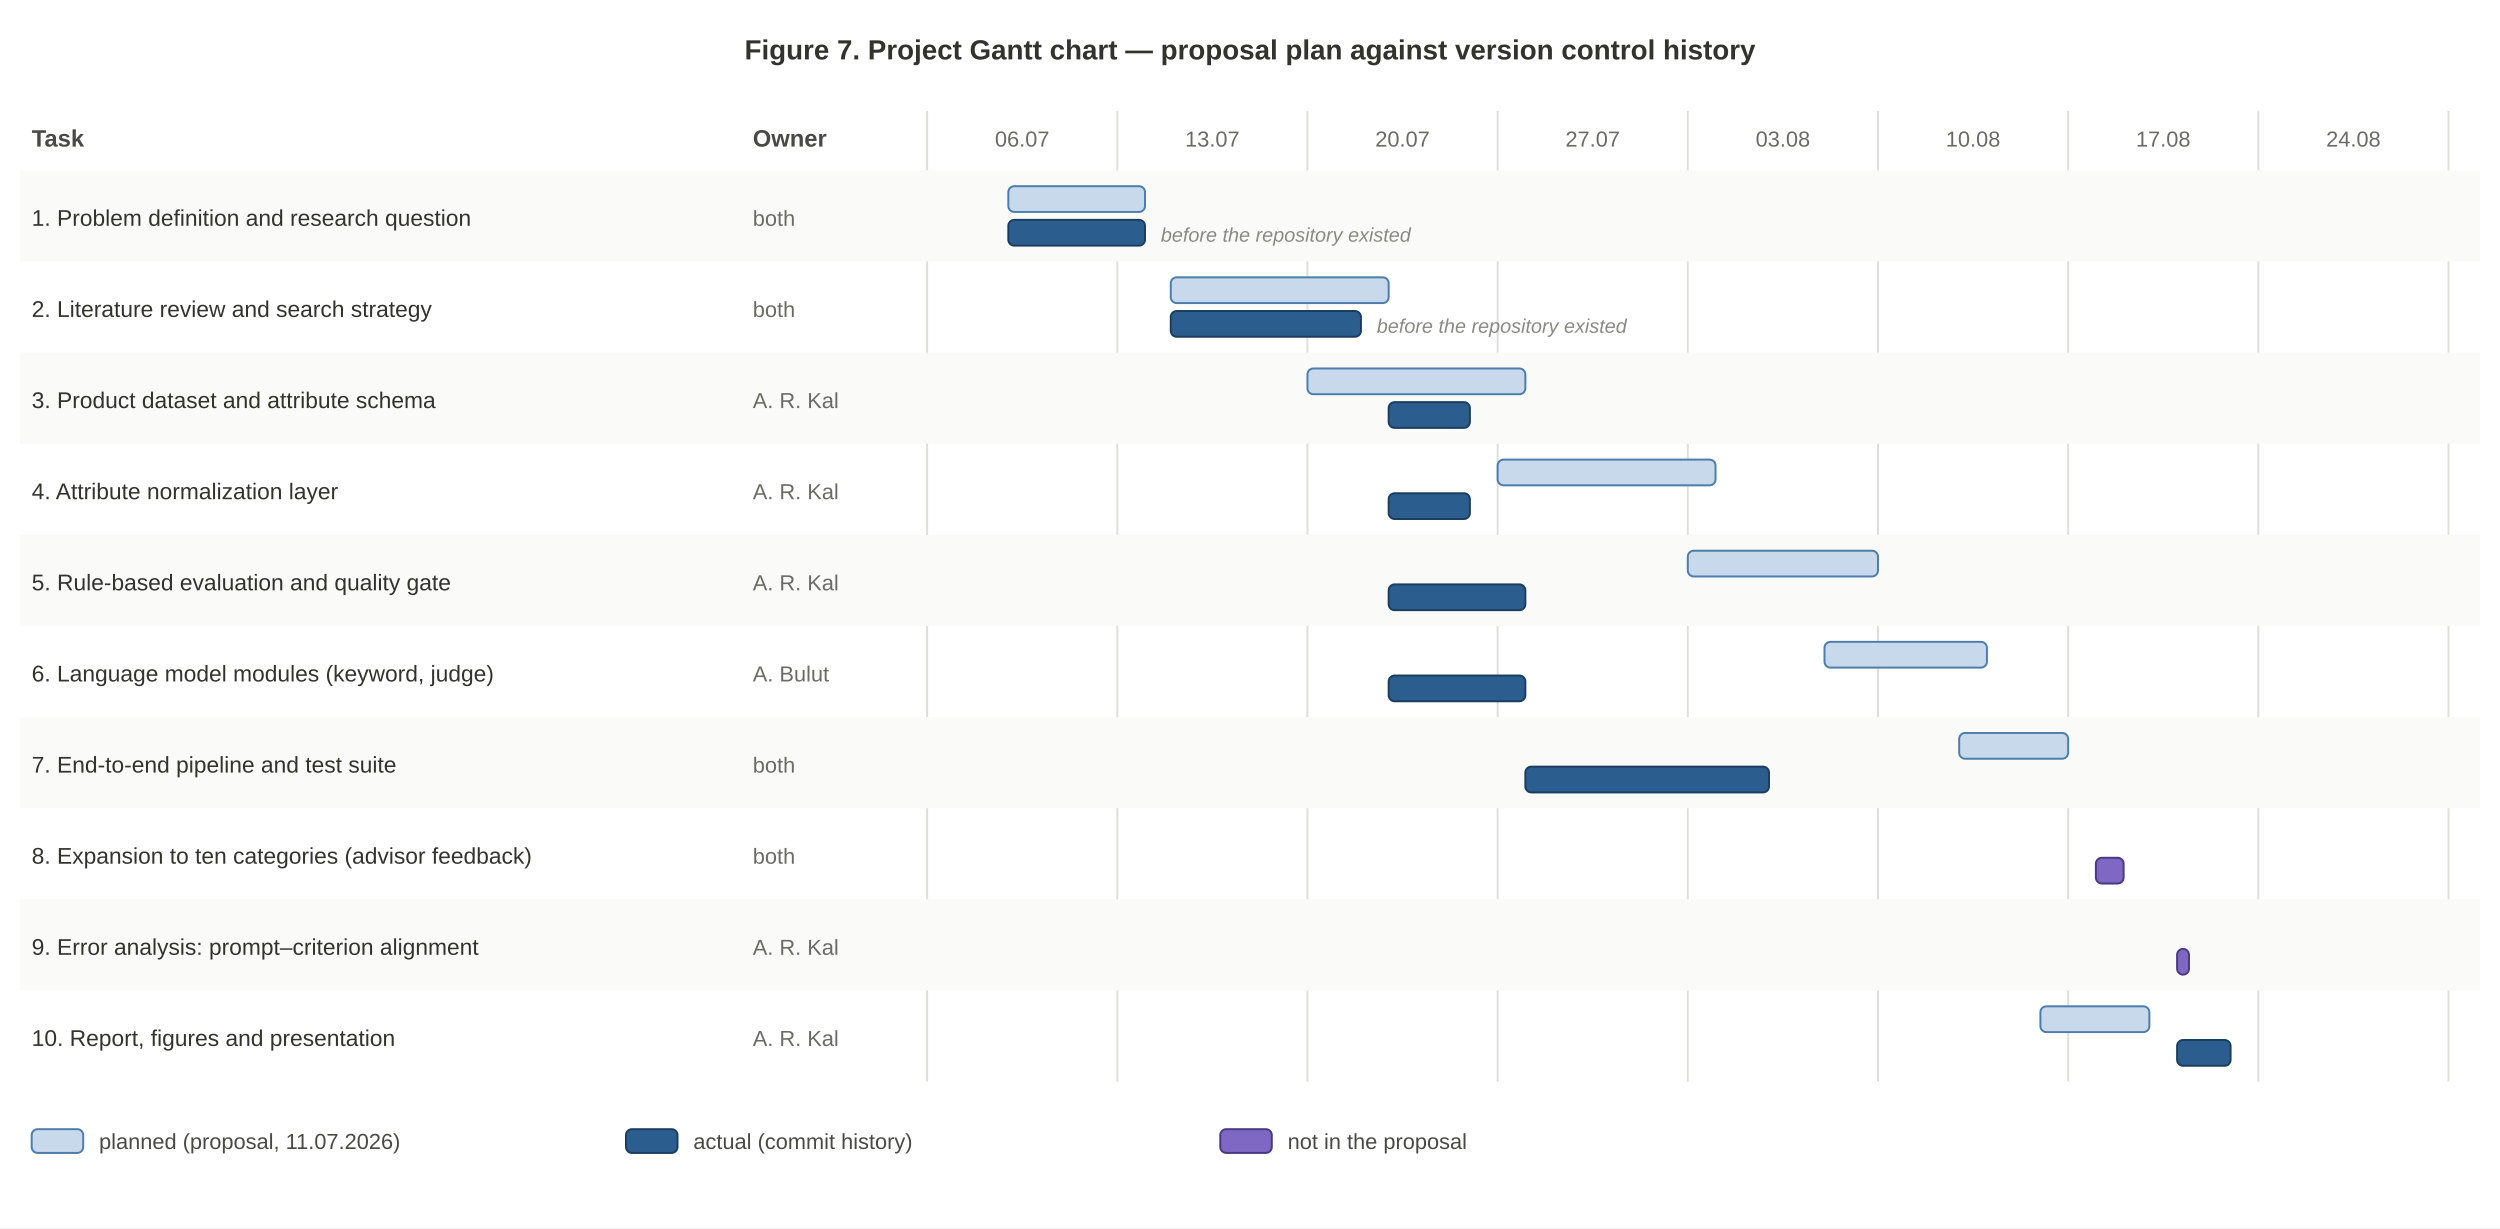
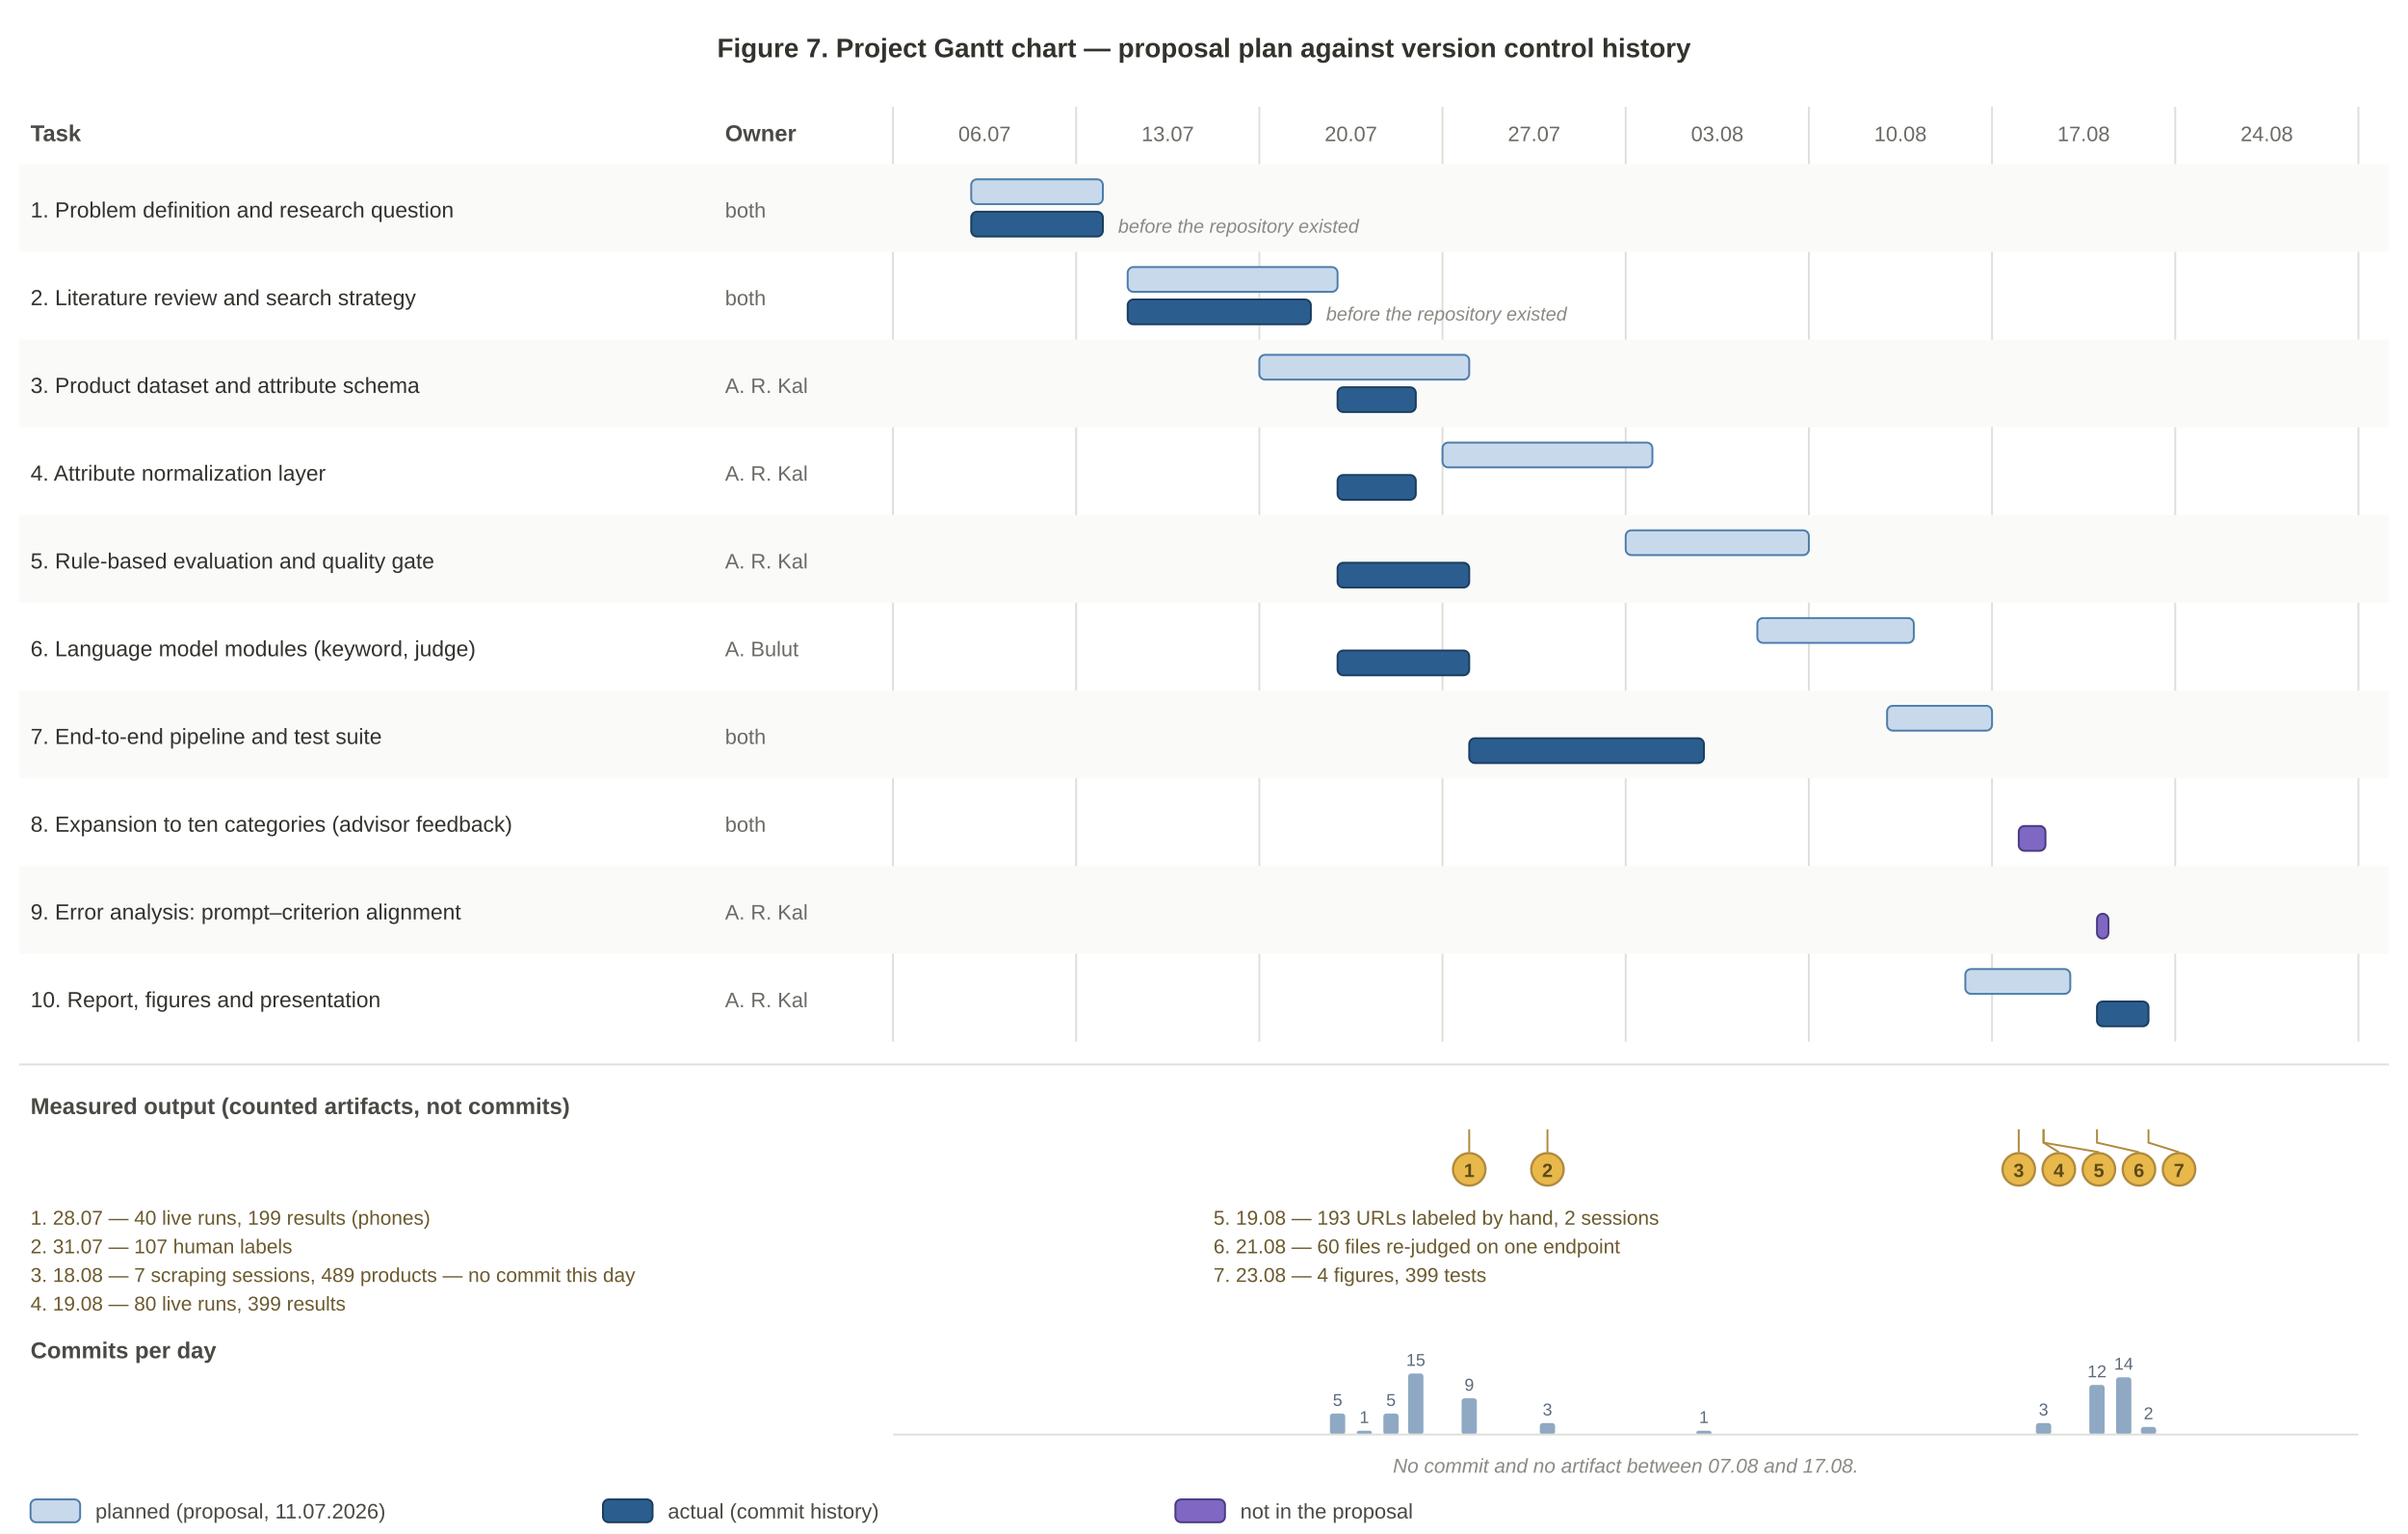
- <svg xmlns="http://www.w3.org/2000/svg" width="1262" height="620" viewBox="0 0 1262 620">
-   <rect width="1262" height="620" fill="#FFFFFF" />
+ <svg xmlns="http://www.w3.org/2000/svg" width="1262" height="804" viewBox="0 0 1262 804">
+   <rect width="1262" height="804" fill="#FFFFFF" />
  <text x="631" y="30" text-anchor="middle" font-family="Segoe UI, Calibri, Arial, sans-serif" font-size="14" font-weight="600" fill="#33332E">Figure 7. Project Gantt chart — proposal plan against version control history</text>
  <text x="16" y="74" font-family="Segoe UI, Calibri, Arial, sans-serif" font-size="12" font-weight="600" fill="#4A4A45">Task</text>
  <text x="380" y="74" font-family="Segoe UI, Calibri, Arial, sans-serif" font-size="12" font-weight="600" fill="#4A4A45">Owner</text>
  <path d="M468,56 V546" stroke="#DFDFDA" stroke-width="1" />
  <text x="516" y="74" text-anchor="middle" font-family="Segoe UI, Calibri, Arial, sans-serif" font-size="11" fill="#6B6B66">06.07</text>
  <path d="M564,56 V546" stroke="#DFDFDA" stroke-width="1" />
  <text x="612" y="74" text-anchor="middle" font-family="Segoe UI, Calibri, Arial, sans-serif" font-size="11" fill="#6B6B66">13.07</text>
  <path d="M660,56 V546" stroke="#DFDFDA" stroke-width="1" />
  <text x="708" y="74" text-anchor="middle" font-family="Segoe UI, Calibri, Arial, sans-serif" font-size="11" fill="#6B6B66">20.07</text>
  <path d="M756,56 V546" stroke="#DFDFDA" stroke-width="1" />
  <text x="804" y="74" text-anchor="middle" font-family="Segoe UI, Calibri, Arial, sans-serif" font-size="11" fill="#6B6B66">27.07</text>
  <path d="M852,56 V546" stroke="#DFDFDA" stroke-width="1" />
  <text x="900" y="74" text-anchor="middle" font-family="Segoe UI, Calibri, Arial, sans-serif" font-size="11" fill="#6B6B66">03.08</text>
  <path d="M948,56 V546" stroke="#DFDFDA" stroke-width="1" />
  <text x="996" y="74" text-anchor="middle" font-family="Segoe UI, Calibri, Arial, sans-serif" font-size="11" fill="#6B6B66">10.08</text>
  <path d="M1044,56 V546" stroke="#DFDFDA" stroke-width="1" />
  <text x="1092" y="74" text-anchor="middle" font-family="Segoe UI, Calibri, Arial, sans-serif" font-size="11" fill="#6B6B66">17.08</text>
  <path d="M1140,56 V546" stroke="#DFDFDA" stroke-width="1" />
  <text x="1188" y="74" text-anchor="middle" font-family="Segoe UI, Calibri, Arial, sans-serif" font-size="11" fill="#6B6B66">24.08</text>
  <path d="M1236,56 V546" stroke="#DFDFDA" stroke-width="1" />
  <rect x="10" y="86" width="1242" height="46" fill="#FAFAF8" />
  <text x="16" y="114" font-family="Segoe UI, Calibri, Arial, sans-serif" font-size="11.5" fill="#33332E">1. Problem definition and research question</text>
  <text x="380" y="114" font-family="Segoe UI, Calibri, Arial, sans-serif" font-size="11" fill="#6B6B66">both</text>
  <rect x="509" y="94" width="69" height="13" rx="3" fill="#C9D9EC" stroke="#4C7DAB" stroke-width="1" />
  <rect x="509" y="111" width="69" height="13" rx="3" fill="#2C5D8F" stroke="#1B3E60" stroke-width="1" />
  <text x="586" y="122" font-family="Segoe UI, Calibri, Arial, sans-serif" font-size="10" font-style="italic" fill="#8A8A84">before the repository existed</text>
  <text x="16" y="160" font-family="Segoe UI, Calibri, Arial, sans-serif" font-size="11.5" fill="#33332E">2. Literature review and search strategy</text>
  <text x="380" y="160" font-family="Segoe UI, Calibri, Arial, sans-serif" font-size="11" fill="#6B6B66">both</text>
  <rect x="591" y="140" width="110" height="13" rx="3" fill="#C9D9EC" stroke="#4C7DAB" stroke-width="1" />
  <rect x="591" y="157" width="96" height="13" rx="3" fill="#2C5D8F" stroke="#1B3E60" stroke-width="1" />
  <text x="695" y="168" font-family="Segoe UI, Calibri, Arial, sans-serif" font-size="10" font-style="italic" fill="#8A8A84">before the repository existed</text>
  <rect x="10" y="178" width="1242" height="46" fill="#FAFAF8" />
  <text x="16" y="206" font-family="Segoe UI, Calibri, Arial, sans-serif" font-size="11.5" fill="#33332E">3. Product dataset and attribute schema</text>
  <text x="380" y="206" font-family="Segoe UI, Calibri, Arial, sans-serif" font-size="11" fill="#6B6B66">A. R. Kal</text>
  <rect x="660" y="186" width="110" height="13" rx="3" fill="#C9D9EC" stroke="#4C7DAB" stroke-width="1" />
  <rect x="701" y="203" width="41" height="13" rx="3" fill="#2C5D8F" stroke="#1B3E60" stroke-width="1" />
  <text x="16" y="252" font-family="Segoe UI, Calibri, Arial, sans-serif" font-size="11.5" fill="#33332E">4. Attribute normalization layer</text>
  <text x="380" y="252" font-family="Segoe UI, Calibri, Arial, sans-serif" font-size="11" fill="#6B6B66">A. R. Kal</text>
  <rect x="756" y="232" width="110" height="13" rx="3" fill="#C9D9EC" stroke="#4C7DAB" stroke-width="1" />
  <rect x="701" y="249" width="41" height="13" rx="3" fill="#2C5D8F" stroke="#1B3E60" stroke-width="1" />
  <rect x="10" y="270" width="1242" height="46" fill="#FAFAF8" />
  <text x="16" y="298" font-family="Segoe UI, Calibri, Arial, sans-serif" font-size="11.5" fill="#33332E">5. Rule-based evaluation and quality gate</text>
  <text x="380" y="298" font-family="Segoe UI, Calibri, Arial, sans-serif" font-size="11" fill="#6B6B66">A. R. Kal</text>
  <rect x="852" y="278" width="96" height="13" rx="3" fill="#C9D9EC" stroke="#4C7DAB" stroke-width="1" />
  <rect x="701" y="295" width="69" height="13" rx="3" fill="#2C5D8F" stroke="#1B3E60" stroke-width="1" />
  <text x="16" y="344" font-family="Segoe UI, Calibri, Arial, sans-serif" font-size="11.5" fill="#33332E">6. Language model modules (keyword, judge)</text>
  <text x="380" y="344" font-family="Segoe UI, Calibri, Arial, sans-serif" font-size="11" fill="#6B6B66">A. Bulut</text>
  <rect x="921" y="324" width="82" height="13" rx="3" fill="#C9D9EC" stroke="#4C7DAB" stroke-width="1" />
  <rect x="701" y="341" width="69" height="13" rx="3" fill="#2C5D8F" stroke="#1B3E60" stroke-width="1" />
  <rect x="10" y="362" width="1242" height="46" fill="#FAFAF8" />
  <text x="16" y="390" font-family="Segoe UI, Calibri, Arial, sans-serif" font-size="11.5" fill="#33332E">7. End-to-end pipeline and test suite</text>
  <text x="380" y="390" font-family="Segoe UI, Calibri, Arial, sans-serif" font-size="11" fill="#6B6B66">both</text>
  <rect x="989" y="370" width="55" height="13" rx="3" fill="#C9D9EC" stroke="#4C7DAB" stroke-width="1" />
  <rect x="770" y="387" width="123" height="13" rx="3" fill="#2C5D8F" stroke="#1B3E60" stroke-width="1" />
  <text x="16" y="436" font-family="Segoe UI, Calibri, Arial, sans-serif" font-size="11.5" fill="#33332E">8. Expansion to ten categories (advisor feedback)</text>
  <text x="380" y="436" font-family="Segoe UI, Calibri, Arial, sans-serif" font-size="11" fill="#6B6B66">both</text>
  <rect x="1058" y="433" width="14" height="13" rx="3" fill="#7E68C4" stroke="#4A3A80" stroke-width="1" />
  <rect x="10" y="454" width="1242" height="46" fill="#FAFAF8" />
  <text x="16" y="482" font-family="Segoe UI, Calibri, Arial, sans-serif" font-size="11.5" fill="#33332E">9. Error analysis: prompt–criterion alignment</text>
  <text x="380" y="482" font-family="Segoe UI, Calibri, Arial, sans-serif" font-size="11" fill="#6B6B66">A. R. Kal</text>
  <rect x="1099" y="479" width="6" height="13" rx="3" fill="#7E68C4" stroke="#4A3A80" stroke-width="1" />
  <text x="16" y="528" font-family="Segoe UI, Calibri, Arial, sans-serif" font-size="11.5" fill="#33332E">10. Report, figures and presentation</text>
  <text x="380" y="528" font-family="Segoe UI, Calibri, Arial, sans-serif" font-size="11" fill="#6B6B66">A. R. Kal</text>
  <rect x="1030" y="508" width="55" height="13" rx="3" fill="#C9D9EC" stroke="#4C7DAB" stroke-width="1" />
  <rect x="1099" y="525" width="27" height="13" rx="3" fill="#2C5D8F" stroke="#1B3E60" stroke-width="1" />
-   <rect x="16" y="570" width="26" height="12" rx="3" fill="#C9D9EC" stroke="#4C7DAB" stroke-width="1" />
-   <text x="50" y="580" font-family="Segoe UI, Calibri, Arial, sans-serif" font-size="11" fill="#4A4A45">planned (proposal, 11.07.2026)</text>
-   <rect x="316" y="570" width="26" height="12" rx="3" fill="#2C5D8F" stroke="#1B3E60" stroke-width="1" />
-   <text x="350" y="580" font-family="Segoe UI, Calibri, Arial, sans-serif" font-size="11" fill="#4A4A45">actual (commit history)</text>
-   <rect x="616" y="570" width="26" height="12" rx="3" fill="#7E68C4" stroke="#4A3A80" stroke-width="1" />
-   <text x="650" y="580" font-family="Segoe UI, Calibri, Arial, sans-serif" font-size="11" fill="#4A4A45">not in the proposal</text>
+   <path d="M10,558 H1252" stroke="#DFDFDA" stroke-width="1" />
+   <text x="16" y="584" font-family="Segoe UI, Calibri, Arial, sans-serif" font-size="12" font-weight="600" fill="#4A4A45">Measured output (counted artifacts, not commits)</text>
+   <path d="M770,592 L770,599 L770,604" fill="none" stroke="#B08A3E" stroke-width="1" />
+   <circle cx="770" cy="613" r="8.5" fill="#E8B84B" stroke="#B08A3E" stroke-width="1.2" />
+   <text x="770" y="617" text-anchor="middle" font-family="Segoe UI, Calibri, Arial, sans-serif" font-size="10" font-weight="600" fill="#5C4A18">1</text>
+   <path d="M811,592 L811,599 L811,604" fill="none" stroke="#B08A3E" stroke-width="1" />
+   <circle cx="811" cy="613" r="8.5" fill="#E8B84B" stroke="#B08A3E" stroke-width="1.2" />
+   <text x="811" y="617" text-anchor="middle" font-family="Segoe UI, Calibri, Arial, sans-serif" font-size="10" font-weight="600" fill="#5C4A18">2</text>
+   <path d="M1058,592 L1058,599 L1058,604" fill="none" stroke="#B08A3E" stroke-width="1" />
+   <circle cx="1058" cy="613" r="8.5" fill="#E8B84B" stroke="#B08A3E" stroke-width="1.2" />
+   <text x="1058" y="617" text-anchor="middle" font-family="Segoe UI, Calibri, Arial, sans-serif" font-size="10" font-weight="600" fill="#5C4A18">3</text>
+   <path d="M1071,592 L1071,599 L1079,604" fill="none" stroke="#B08A3E" stroke-width="1" />
+   <circle cx="1079" cy="613" r="8.5" fill="#E8B84B" stroke="#B08A3E" stroke-width="1.2" />
+   <text x="1079" y="617" text-anchor="middle" font-family="Segoe UI, Calibri, Arial, sans-serif" font-size="10" font-weight="600" fill="#5C4A18">4</text>
+   <path d="M1071,592 L1071,599 L1100,604" fill="none" stroke="#B08A3E" stroke-width="1" />
+   <circle cx="1100" cy="613" r="8.5" fill="#E8B84B" stroke="#B08A3E" stroke-width="1.2" />
+   <text x="1100" y="617" text-anchor="middle" font-family="Segoe UI, Calibri, Arial, sans-serif" font-size="10" font-weight="600" fill="#5C4A18">5</text>
+   <path d="M1099,592 L1099,599 L1121,604" fill="none" stroke="#B08A3E" stroke-width="1" />
+   <circle cx="1121" cy="613" r="8.5" fill="#E8B84B" stroke="#B08A3E" stroke-width="1.2" />
+   <text x="1121" y="617" text-anchor="middle" font-family="Segoe UI, Calibri, Arial, sans-serif" font-size="10" font-weight="600" fill="#5C4A18">6</text>
+   <path d="M1126,592 L1126,599 L1142,604" fill="none" stroke="#B08A3E" stroke-width="1" />
+   <circle cx="1142" cy="613" r="8.5" fill="#E8B84B" stroke="#B08A3E" stroke-width="1.2" />
+   <text x="1142" y="617" text-anchor="middle" font-family="Segoe UI, Calibri, Arial, sans-serif" font-size="10" font-weight="600" fill="#5C4A18">7</text>
+   <text x="16" y="642" font-family="Segoe UI, Calibri, Arial, sans-serif" font-size="10.5" fill="#6B5A2E">1. 28.07 — 40 live runs, 199 results (phones)</text>
+   <text x="16" y="657" font-family="Segoe UI, Calibri, Arial, sans-serif" font-size="10.5" fill="#6B5A2E">2. 31.07 — 107 human labels</text>
+   <text x="16" y="672" font-family="Segoe UI, Calibri, Arial, sans-serif" font-size="10.5" fill="#6B5A2E">3. 18.08 — 7 scraping sessions, 489 products — no commit this day</text>
+   <text x="16" y="687" font-family="Segoe UI, Calibri, Arial, sans-serif" font-size="10.5" fill="#6B5A2E">4. 19.08 — 80 live runs, 399 results</text>
+   <text x="636" y="642" font-family="Segoe UI, Calibri, Arial, sans-serif" font-size="10.5" fill="#6B5A2E">5. 19.08 — 193 URLs labeled by hand, 2 sessions</text>
+   <text x="636" y="657" font-family="Segoe UI, Calibri, Arial, sans-serif" font-size="10.5" fill="#6B5A2E">6. 21.08 — 60 files re-judged on one endpoint</text>
+   <text x="636" y="672" font-family="Segoe UI, Calibri, Arial, sans-serif" font-size="10.5" fill="#6B5A2E">7. 23.08 — 4 figures, 399 tests</text>
+   <text x="16" y="712" font-family="Segoe UI, Calibri, Arial, sans-serif" font-size="12" font-weight="600" fill="#4A4A45">Commits per day</text>
+   <rect x="697" y="741" width="8" height="11" rx="1.5" fill="#8FA9C4" />
+   <text x="701" y="737" text-anchor="middle" font-family="Segoe UI, Calibri, Arial, sans-serif" font-size="9" fill="#5A6B7C">5</text>
+   <rect x="711" y="750" width="8" height="2" rx="1.5" fill="#8FA9C4" />
+   <text x="715" y="746" text-anchor="middle" font-family="Segoe UI, Calibri, Arial, sans-serif" font-size="9" fill="#5A6B7C">1</text>
+   <rect x="725" y="741" width="8" height="11" rx="1.5" fill="#8FA9C4" />
+   <text x="729" y="737" text-anchor="middle" font-family="Segoe UI, Calibri, Arial, sans-serif" font-size="9" fill="#5A6B7C">5</text>
+   <rect x="738" y="720" width="8" height="32" rx="1.5" fill="#8FA9C4" />
+   <text x="742" y="716" text-anchor="middle" font-family="Segoe UI, Calibri, Arial, sans-serif" font-size="9" fill="#5A6B7C">15</text>
+   <rect x="766" y="733" width="8" height="19" rx="1.5" fill="#8FA9C4" />
+   <text x="770" y="729" text-anchor="middle" font-family="Segoe UI, Calibri, Arial, sans-serif" font-size="9" fill="#5A6B7C">9</text>
+   <rect x="807" y="746" width="8" height="6" rx="1.5" fill="#8FA9C4" />
+   <text x="811" y="742" text-anchor="middle" font-family="Segoe UI, Calibri, Arial, sans-serif" font-size="9" fill="#5A6B7C">3</text>
+   <rect x="889" y="750" width="8" height="2" rx="1.5" fill="#8FA9C4" />
+   <text x="893" y="746" text-anchor="middle" font-family="Segoe UI, Calibri, Arial, sans-serif" font-size="9" fill="#5A6B7C">1</text>
+   <rect x="1067" y="746" width="8" height="6" rx="1.5" fill="#8FA9C4" />
+   <text x="1071" y="742" text-anchor="middle" font-family="Segoe UI, Calibri, Arial, sans-serif" font-size="9" fill="#5A6B7C">3</text>
+   <rect x="1095" y="726" width="8" height="26" rx="1.5" fill="#8FA9C4" />
+   <text x="1099" y="722" text-anchor="middle" font-family="Segoe UI, Calibri, Arial, sans-serif" font-size="9" fill="#5A6B7C">12</text>
+   <rect x="1109" y="722" width="8" height="30" rx="1.5" fill="#8FA9C4" />
+   <text x="1113" y="718" text-anchor="middle" font-family="Segoe UI, Calibri, Arial, sans-serif" font-size="9" fill="#5A6B7C">14</text>
+   <rect x="1122" y="748" width="8" height="4" rx="1.5" fill="#8FA9C4" />
+   <text x="1126" y="744" text-anchor="middle" font-family="Segoe UI, Calibri, Arial, sans-serif" font-size="9" fill="#5A6B7C">2</text>
+   <path d="M468,752 H1236" stroke="#DFDFDA" stroke-width="1" />
+   <text x="852" y="772" text-anchor="middle" font-family="Segoe UI, Calibri, Arial, sans-serif" font-size="10.5" font-style="italic" fill="#8A8A84">No commit and no artifact between 07.08 and 17.08.</text>
+   <rect x="16" y="786" width="26" height="12" rx="3" fill="#C9D9EC" stroke="#4C7DAB" stroke-width="1" />
+   <text x="50" y="796" font-family="Segoe UI, Calibri, Arial, sans-serif" font-size="11" fill="#4A4A45">planned (proposal, 11.07.2026)</text>
+   <rect x="316" y="786" width="26" height="12" rx="3" fill="#2C5D8F" stroke="#1B3E60" stroke-width="1" />
+   <text x="350" y="796" font-family="Segoe UI, Calibri, Arial, sans-serif" font-size="11" fill="#4A4A45">actual (commit history)</text>
+   <rect x="616" y="786" width="26" height="12" rx="3" fill="#7E68C4" stroke="#4A3A80" stroke-width="1" />
+   <text x="650" y="796" font-family="Segoe UI, Calibri, Arial, sans-serif" font-size="11" fill="#4A4A45">not in the proposal</text>
</svg>
